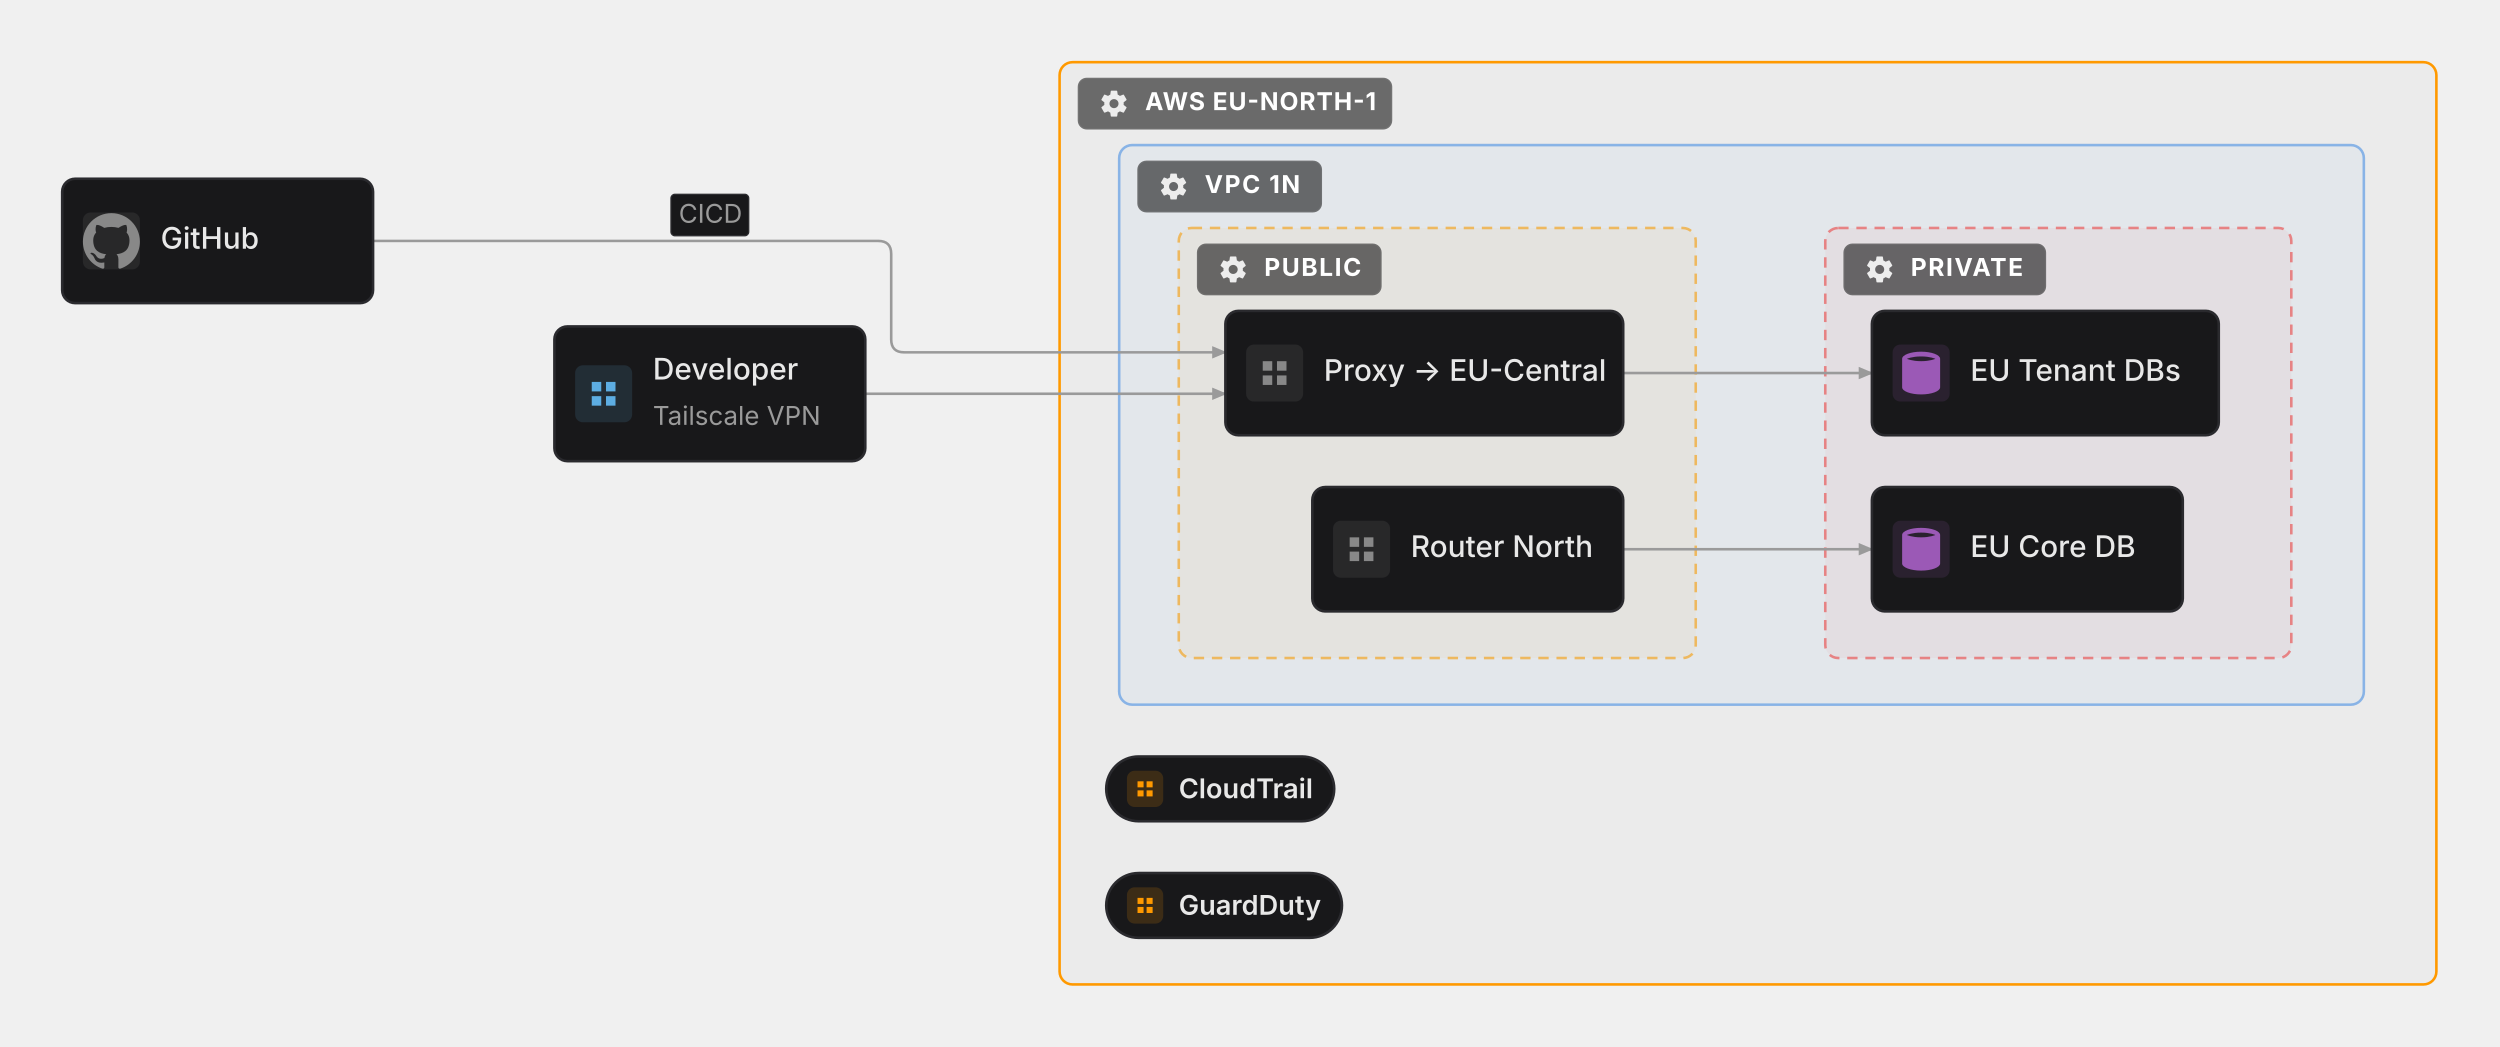
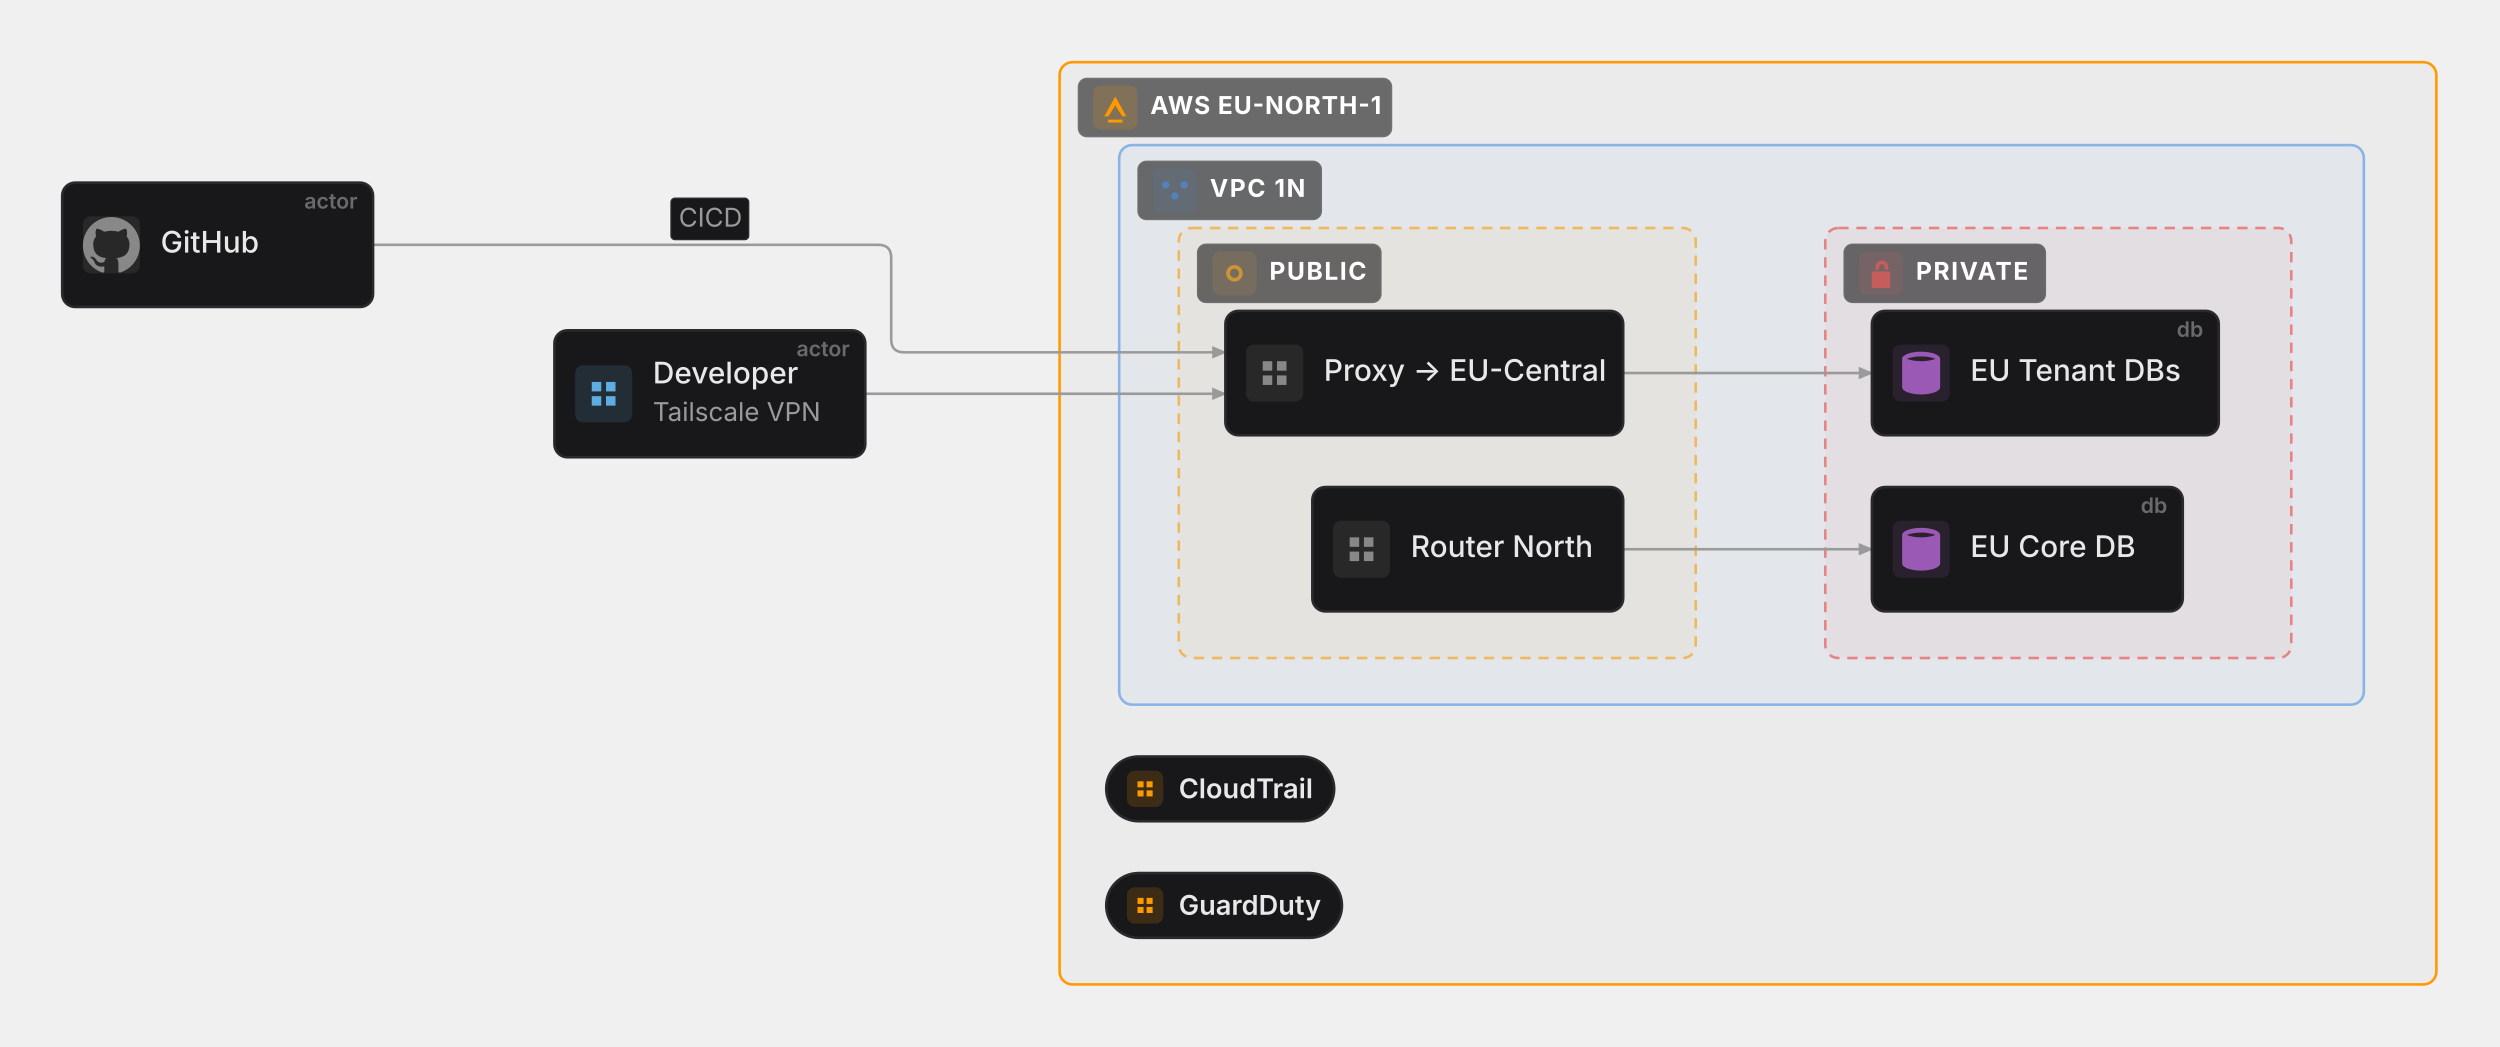
<svg xmlns="http://www.w3.org/2000/svg" width="965" height="404" viewBox="0 0 965 404" font-family="-apple-system,BlinkMacSystemFont,'Segoe UI',system-ui,sans-serif">
  <defs>
    <marker id="bromaid-arr" viewBox="0 0 10 10" refX="8.5" refY="5" markerWidth="6" markerHeight="6" orient="auto" markerUnits="strokeWidth">
      <path d="M0 1 L9.5 5 L0 9 z" fill="#9a9a9a" />
    </marker>
  </defs>
  <rect x="409" y="24" width="531.446" height="356" rx="5" fill="rgba(120,120,120,0.05)" stroke="#FF9900" stroke-width="1" />
-   <rect x="416" y="30" width="121.409" height="20" rx="3.5" fill="rgba(0,0,0,0.55)" stroke="rgba(255,255,255,0.06)" stroke-width="1" />
-   <g transform="translate(424 34) scale(0.5)" fill="rgba(255,255,255,0.88)">
-     <path d="M19.43 12.98c.04-.32.07-.64.07-.98 0-.34-.03-.66-.07-.98l2.11-1.65c.19-.15.24-.42.12-.64l-2-3.46c-.12-.22-.39-.3-.61-.22l-2.49 1c-.52-.4-1.08-.73-1.69-.98l-.38-2.65C14.46 2.18 14.25 2 14 2h-4c-.25 0-.46.18-.49.42l-.38 2.65c-.61.25-1.17.59-1.69.98l-2.49-1c-.23-.09-.49 0-.61.22l-2 3.46c-.13.22-.07.49.12.64l2.11 1.65c-.04.32-.07.65-.07.98 0 .33.03.66.07.98l-2.11 1.65c-.19.15-.24.42-.12.64l2 3.46c.12.22.39.3.61.22l2.49-1c.52.4 1.08.73 1.69.98l.38 2.65c.03.24.24.42.49.42h4c.25 0 .46-.18.49-.42l.38-2.65c.61-.25 1.17-.59 1.69-.98l2.49 1c.23.09.49 0 .61-.22l2-3.46c.12-.22.07-.49-.12-.64l-2.11-1.65zM12 15.5c-1.93 0-3.5-1.57-3.5-3.5s1.57-3.5 3.5-3.5 3.5 1.57 3.5 3.5-1.57 3.5-3.5 3.5z" fill-rule="evenodd" />
+   <rect x="416" y="30" width="121.409" height="23" rx="3.5" fill="rgba(0,0,0,0.55)" stroke="rgba(255,255,255,0.06)" stroke-width="1" />
+   <rect x="422" y="33" width="17" height="17" rx="3" fill="#FF9900" opacity="0.16" />
+   <g transform="translate(422 33) scale(0.7083333)" fill="#FF9900">
+     <path d="M6 16.8 12 6l6 10.8h-2.2L12 10.9 8.2 16.8H6Z" />
+     <path d="M8.1 18.6h7.8v1.6H8.1z" />
  </g>
-   <text x="442" y="42.5" font-size="9.5" font-weight="650" fill="#ffffff" letter-spacing="0.35">
-     <tspan x="442">AWS EU-NORTH-1</tspan>
+   <text x="444" y="44" font-size="9.5" font-weight="650" fill="#ffffff" letter-spacing="0.35">
+     <tspan x="444">AWS EU-NORTH-1</tspan>
  </text>
  <rect x="432" y="56" width="480.446" height="216" rx="5" fill="rgba(74,144,226,0.05)" stroke="rgba(74,144,226,0.6)" stroke-width="1" />
-   <rect x="439" y="62" width="71.314" height="20" rx="3.5" fill="rgba(0,0,0,0.55)" stroke="rgba(255,255,255,0.06)" stroke-width="1" />
-   <g transform="translate(447 66) scale(0.5)" fill="rgba(255,255,255,0.88)">
-     <path d="M19.43 12.98c.04-.32.07-.64.07-.98 0-.34-.03-.66-.07-.98l2.11-1.65c.19-.15.24-.42.12-.64l-2-3.46c-.12-.22-.39-.3-.61-.22l-2.49 1c-.52-.4-1.08-.73-1.69-.98l-.38-2.65C14.46 2.18 14.25 2 14 2h-4c-.25 0-.46.18-.49.42l-.38 2.65c-.61.25-1.17.59-1.69.98l-2.49-1c-.23-.09-.49 0-.61.22l-2 3.46c-.13.22-.07.49.12.64l2.11 1.65c-.04.32-.07.65-.07.98 0 .33.03.66.07.98l-2.11 1.65c-.19.15-.24.42-.12.64l2 3.46c.12.22.39.3.61.22l2.49-1c.52.4 1.08.73 1.69.98l.38 2.65c.03.24.24.42.49.42h4c.25 0 .46-.18.49-.42l.38-2.65c.61-.25 1.17-.59 1.69-.98l2.49 1c.23.09.49 0 .61-.22l2-3.46c.12-.22.07-.49-.12-.64l-2.11-1.65zM12 15.5c-1.93 0-3.5-1.57-3.5-3.5s1.57-3.5 3.5-3.5 3.5 1.57 3.5 3.5-1.57 3.5-3.5 3.5z" fill-rule="evenodd" />
+   <rect x="439" y="62" width="71.314" height="23" rx="3.5" fill="rgba(0,0,0,0.55)" stroke="rgba(255,255,255,0.06)" stroke-width="1" />
+   <rect x="445" y="65" width="17" height="17" rx="3" fill="rgba(74,144,226,0.6)" opacity="0.16" />
+   <g transform="translate(445 65) scale(0.7083333)" fill="rgba(74,144,226,0.6)">
+     <path d="M7 7a2 2 0 1 0 0 4 2 2 0 0 0 0-4Zm10 0a2 2 0 1 0 0 4 2 2 0 0 0 0-4ZM12 13a2 2 0 1 0 0 4 2 2 0 0 0 0-4Z" />
+     <path d="M8.7 10.3 10.9 13m4.4 0 2.2-2.7M9 9h6" />
  </g>
-   <text x="465" y="74.5" font-size="9.5" font-weight="650" fill="#ffffff" letter-spacing="0.6">
-     <tspan x="465">VPC 1N</tspan>
+   <text x="467" y="76" font-size="9.5" font-weight="650" fill="#ffffff" letter-spacing="0.6">
+     <tspan x="467">VPC 1N</tspan>
  </text>
  <rect x="455" y="88" width="199.556" height="166" rx="5" fill="rgba(242,166,39,0.06)" stroke="rgba(242,166,39,0.7)" stroke-width="1" stroke-dasharray="4 3" />
-   <rect x="462" y="94" width="71.314" height="20" rx="3.5" fill="rgba(0,0,0,0.55)" stroke="rgba(255,255,255,0.06)" stroke-width="1" />
-   <g transform="translate(470 98) scale(0.5)" fill="rgba(255,255,255,0.88)">
-     <path d="M19.43 12.98c.04-.32.07-.64.07-.98 0-.34-.03-.66-.07-.98l2.11-1.65c.19-.15.24-.42.12-.64l-2-3.46c-.12-.22-.39-.3-.61-.22l-2.49 1c-.52-.4-1.08-.73-1.69-.98l-.38-2.65C14.46 2.18 14.25 2 14 2h-4c-.25 0-.46.18-.49.42l-.38 2.65c-.61.25-1.17.59-1.69.98l-2.49-1c-.23-.09-.49 0-.61.22l-2 3.46c-.13.22-.07.49.12.64l2.11 1.65c-.04.32-.07.65-.07.98 0 .33.03.66.07.98l-2.11 1.65c-.19.15-.24.42-.12.64l2 3.46c.12.22.39.3.61.22l2.49-1c.52.4 1.08.73 1.69.98l.38 2.65c.03.24.24.42.49.42h4c.25 0 .46-.18.49-.42l.38-2.65c.61-.25 1.17-.59 1.69-.98l2.49 1c.23.09.49 0 .61-.22l2-3.46c.12-.22.07-.49-.12-.64l-2.11-1.65zM12 15.5c-1.93 0-3.5-1.57-3.5-3.5s1.57-3.5 3.5-3.5 3.5 1.57 3.5 3.5-1.57 3.5-3.5 3.5z" fill-rule="evenodd" />
+   <rect x="462" y="94" width="71.314" height="23" rx="3.5" fill="rgba(0,0,0,0.55)" stroke="rgba(255,255,255,0.06)" stroke-width="1" />
+   <rect x="468" y="97" width="17" height="17" rx="3" fill="rgba(242,166,39,0.7)" opacity="0.16" />
+   <g transform="translate(468 97) scale(0.7083333)" fill="rgba(242,166,39,0.7)">
+     <path d="M12 7.5a4.5 4.5 0 1 0 0 9 4.5 4.5 0 0 0 0-9Zm0 2a2.5 2.5 0 1 1 0 5 2.5 2.5 0 0 1 0-5Z" />
+     <path d="M12 3v2.2M12 18.8V21M3 12h2.2M18.8 12H21M5.1 5.1l1.6 1.6M17.3 17.3l1.6 1.6M18.9 5.1l-1.6 1.6M6.7 17.3l-1.6 1.6" />
  </g>
-   <text x="488" y="106.5" font-size="9.5" font-weight="650" fill="#ffffff" letter-spacing="0.6">
-     <tspan x="488">PUBLIC</tspan>
+   <text x="490" y="108" font-size="9.5" font-weight="650" fill="#ffffff" letter-spacing="0.6">
+     <tspan x="490">PUBLIC</tspan>
  </text>
  <rect x="704.556" y="88" width="179.891" height="166" rx="5" fill="rgba(232,90,90,0.06)" stroke="rgba(232,90,90,0.7)" stroke-width="1" stroke-dasharray="4 3" />
-   <rect x="711.556" y="94" width="78.251" height="20" rx="3.5" fill="rgba(0,0,0,0.55)" stroke="rgba(255,255,255,0.06)" stroke-width="1" />
-   <g transform="translate(719.5555 98) scale(0.5)" fill="rgba(255,255,255,0.88)">
-     <path d="M19.43 12.98c.04-.32.07-.64.07-.98 0-.34-.03-.66-.07-.98l2.11-1.65c.19-.15.24-.42.12-.64l-2-3.46c-.12-.22-.39-.3-.61-.22l-2.49 1c-.52-.4-1.08-.73-1.69-.98l-.38-2.65C14.46 2.18 14.25 2 14 2h-4c-.25 0-.46.18-.49.42l-.38 2.65c-.61.25-1.17.59-1.69.98l-2.49-1c-.23-.09-.49 0-.61.22l-2 3.46c-.13.22-.07.49.12.64l2.11 1.65c-.04.32-.07.65-.07.98 0 .33.03.66.07.98l-2.11 1.65c-.19.15-.24.42-.12.64l2 3.46c.12.22.39.3.61.22l2.49-1c.52.4 1.08.73 1.69.98l.38 2.65c.03.24.24.42.49.42h4c.25 0 .46-.18.49-.42l.38-2.65c.61-.25 1.17-.59 1.69-.98l2.49 1c.23.09.49 0 .61-.22l2-3.46c.12-.22.07-.49-.12-.64l-2.11-1.65zM12 15.5c-1.93 0-3.5-1.57-3.5-3.5s1.57-3.5 3.5-3.5 3.5 1.57 3.5 3.5-1.57 3.5-3.5 3.5z" fill-rule="evenodd" />
+   <rect x="711.556" y="94" width="78.251" height="23" rx="3.5" fill="rgba(0,0,0,0.55)" stroke="rgba(255,255,255,0.06)" stroke-width="1" />
+   <rect x="717.556" y="97" width="17" height="17" rx="3" fill="rgba(232,90,90,0.7)" opacity="0.16" />
+   <g transform="translate(717.5555 97) scale(0.7083333)" fill="rgba(232,90,90,0.7)">
+     <path d="M7 11h10v9H7v-9Zm2-1V8.5A3.5 3.5 0 0 1 12.5 5 3.5 3.5 0 0 1 16 8.5V10h-2V8.5A1.5 1.5 0 0 0 12.5 7 1.5 1.5 0 0 0 11 8.5V10H9Z" />
  </g>
-   <text x="737.556" y="106.5" font-size="9.5" font-weight="650" fill="#ffffff" letter-spacing="0.6">
-     <tspan x="737.556">PRIVATE</tspan>
+   <text x="739.556" y="108" font-size="9.5" font-weight="650" fill="#ffffff" letter-spacing="0.6">
+     <tspan x="739.556">PRIVATE</tspan>
  </text>
  <path d="M 334 152 L 473 152" fill="none" stroke="#9a9a9a" stroke-width="1" stroke-linecap="round" stroke-linejoin="round" marker-end="url(#bromaid-arr)" />
-   <path d="M 144 93 L 339 93 Q 344 93 344 98 L 344 131 Q 344 136 349 136 L 473 136" fill="none" stroke="#9a9a9a" stroke-width="1" stroke-linecap="round" stroke-linejoin="round" marker-end="url(#bromaid-arr)" />
-   <rect x="259" y="75" width="30" height="16" rx="1.5" fill="#18181a" stroke="#2a2a2e" stroke-width="0.5" />
-   <text x="262" y="86" font-size="10" fill="#9a9a9a">CICD</text>
+   <path d="M 144 94.5 L 339 94.5 Q 344 94.5 344 99.5 L 344 131 Q 344 136 349 136 L 473 136" fill="none" stroke="#9a9a9a" stroke-width="1" stroke-linecap="round" stroke-linejoin="round" marker-end="url(#bromaid-arr)" />
+   <rect x="259" y="76.5" width="30" height="16" rx="1.5" fill="#18181a" stroke="#2a2a2e" stroke-width="0.5" />
+   <text x="262" y="87.5" font-size="10" fill="#9a9a9a">CICD</text>
  <path d="M 626.556 144 L 722.556 144" fill="none" stroke="#9a9a9a" stroke-width="1" stroke-linecap="round" stroke-linejoin="round" marker-end="url(#bromaid-arr)" />
  <path d="M 626.556 212 L 722.556 212" fill="none" stroke="#9a9a9a" stroke-width="1" stroke-linecap="round" stroke-linejoin="round" marker-end="url(#bromaid-arr)" />
  <rect x="427" y="292" width="88" height="25" rx="12.5" fill="#18181a" stroke="#2a2a2e" stroke-width="1" />
  <rect x="435" y="297.5" width="14" height="14" rx="3" fill="#FF9900" opacity="0.16" />
  <g transform="translate(435 297.5) scale(0.5833333)" fill="#FF9900">
    <path d="M7 7h4v4H7V7z" />
    <path d="M13 7h4v4h-4V7z" />
    <path d="M7 13h4v4H7v-4z" />
    <path d="M13 13h4v4h-4v-4z" />
  </g>
  <text x="455" y="308.1" font-size="10.5" font-weight="600" fill="#e8e8e8">CloudTrail</text>
  <rect x="427" y="337" width="91" height="25" rx="12.5" fill="#18181a" stroke="#2a2a2e" stroke-width="1" />
  <rect x="435" y="342.5" width="14" height="14" rx="3" fill="#FF9900" opacity="0.16" />
  <g transform="translate(435 342.5) scale(0.5833333)" fill="#FF9900">
    <path d="M7 7h4v4H7V7z" />
    <path d="M13 7h4v4h-4V7z" />
    <path d="M7 13h4v4H7v-4z" />
    <path d="M13 13h4v4h-4v-4z" />
  </g>
  <text x="455" y="353.1" font-size="10.5" font-weight="600" fill="#e8e8e8">GuardDuty</text>
  <rect x="473" y="120" width="153.556" height="48" rx="5" fill="#18181a" stroke="#2a2a2e" stroke-width="1" />
  <rect x="481" y="133" width="22" height="22" rx="3" fill="#888888" opacity="0.14" />
  <g transform="translate(481 133) scale(0.9166667)" fill="#888888">
    <path d="M7 7h4v4H7V7z" />
    <path d="M13 7h4v4h-4V7z" />
    <path d="M7 13h4v4H7v-4z" />
    <path d="M13 13h4v4h-4v-4z" />
  </g>
  <text x="511" y="147" font-size="11.5" font-weight="500" fill="#e8e8e8">
    <tspan x="511">Proxy → EU-Central</tspan>
  </text>
  <rect x="506.556" y="188" width="120" height="48" rx="5" fill="#18181a" stroke="#2a2a2e" stroke-width="1" />
  <rect x="514.556" y="201" width="22" height="22" rx="3" fill="#888888" opacity="0.14" />
  <g transform="translate(514.5555 201) scale(0.9166667)" fill="#888888">
    <path d="M7 7h4v4H7V7z" />
    <path d="M13 7h4v4h-4V7z" />
    <path d="M7 13h4v4H7v-4z" />
    <path d="M13 13h4v4h-4v-4z" />
  </g>
  <text x="544.556" y="215" font-size="11.5" font-weight="500" fill="#e8e8e8">
    <tspan x="544.556">Router North</tspan>
  </text>
  <rect x="722.556" y="120" width="133.891" height="48" rx="5" fill="#18181a" stroke="#2a2a2e" stroke-width="1" />
+   <text x="850.446" y="130" font-size="8.2" font-weight="600" fill="#6a6a6a" text-anchor="end">db</text>
  <rect x="730.556" y="133" width="22" height="22" rx="3" fill="#9b59b6" opacity="0.14" />
  <g transform="translate(730.5555 133) scale(0.9166667)" fill="#9b59b6">
    <path d="M12 3c-4.42 0-8 1.34-8 3v12c0 1.66 3.58 3 8 3s8-1.34 8-3V6c0-1.66-3.58-3-8-3zm0 2c3.87 0 6 .99 6 1s-2.13 1-6 1-6-.99-6-1 2.13-1 6-1z" />
    <path d="M6 9.25V12c0 .71 2.13 1.75 6 1.75s6-1.04 6-1.75V9.25C16.6 10.02 14.5 10.5 12 10.5s-4.6-.48-6-1.25z" />
    <path d="M6 14.25V17c0 .71 2.13 1.75 6 1.75s6-1.04 6-1.75v-2.75C16.6 15.02 14.5 15.5 12 15.5s-4.6-.48-6-1.25z" />
  </g>
  <text x="760.556" y="147" font-size="11.5" font-weight="500" fill="#e8e8e8">
    <tspan x="760.556">EU Tenant DBs</tspan>
  </text>
  <rect x="722.556" y="188" width="120" height="48" rx="5" fill="#18181a" stroke="#2a2a2e" stroke-width="1" />
+   <text x="836.556" y="198" font-size="8.2" font-weight="600" fill="#6a6a6a" text-anchor="end">db</text>
  <rect x="730.556" y="201" width="22" height="22" rx="3" fill="#9b59b6" opacity="0.14" />
  <g transform="translate(730.5555 201) scale(0.9166667)" fill="#9b59b6">
    <path d="M12 3c-4.42 0-8 1.34-8 3v12c0 1.66 3.58 3 8 3s8-1.34 8-3V6c0-1.66-3.58-3-8-3zm0 2c3.87 0 6 .99 6 1s-2.13 1-6 1-6-.99-6-1 2.13-1 6-1z" />
    <path d="M6 9.25V12c0 .71 2.13 1.75 6 1.75s6-1.04 6-1.75V9.25C16.6 10.02 14.5 10.5 12 10.5s-4.6-.48-6-1.25z" />
    <path d="M6 14.25V17c0 .71 2.13 1.75 6 1.75s6-1.04 6-1.75v-2.75C16.6 15.02 14.5 15.5 12 15.5s-4.6-.48-6-1.25z" />
  </g>
  <text x="760.556" y="215" font-size="11.5" font-weight="500" fill="#e8e8e8">
    <tspan x="760.556">EU Core DB</tspan>
  </text>
-   <rect x="214" y="126" width="120" height="52" rx="5" fill="#18181a" stroke="#2a2a2e" stroke-width="1" />
+   <rect x="214" y="127.5" width="120" height="49" rx="5" fill="#18181a" stroke="#2a2a2e" stroke-width="1" />
+   <text x="328" y="137.5" font-size="8.2" font-weight="600" fill="#6a6a6a" text-anchor="end">actor</text>
  <rect x="222" y="141" width="22" height="22" rx="3" fill="#5dade2" opacity="0.14" />
  <g transform="translate(222 141) scale(0.9166667)" fill="#5dade2">
    <path d="M7 7h4v4H7V7z" />
    <path d="M13 7h4v4h-4V7z" />
    <path d="M7 13h4v4H7v-4z" />
    <path d="M13 13h4v4h-4v-4z" />
  </g>
-   <text x="252" y="146.5" font-size="11.5" font-weight="500" fill="#e8e8e8">
+   <text x="252" y="148" font-size="11.5" font-weight="500" fill="#e8e8e8">
    <tspan x="252">Developer</tspan>
  </text>
-   <text x="252" y="164" font-size="10" fill="#9a9a9a">
+   <text x="252" y="162.5" font-size="10" fill="#9a9a9a">
    <tspan x="252">Tailscale VPN</tspan>
  </text>
-   <rect x="24" y="69" width="120" height="48" rx="5" fill="#18181a" stroke="#2a2a2e" stroke-width="1" />
-   <rect x="32" y="82" width="22" height="22" rx="3" fill="#888888" opacity="0.14" />
-   <g transform="translate(32 82) scale(0.9166667)" fill="#888888">
+   <rect x="24" y="70.5" width="120" height="48" rx="5" fill="#18181a" stroke="#2a2a2e" stroke-width="1" />
+   <text x="138" y="80.5" font-size="8.2" font-weight="600" fill="#6a6a6a" text-anchor="end">actor</text>
+   <rect x="32" y="83.5" width="22" height="22" rx="3" fill="#888888" opacity="0.14" />
+   <g transform="translate(32 83.5) scale(0.9166667)" fill="#888888">
    <path d="M12 .297c-6.63 0-12 5.373-12 12 0 5.303 3.438 9.8 8.205 11.385.6.113.82-.258.82-.577 0-.285-.01-1.04-.015-2.04-3.338.724-4.042-1.61-4.042-1.61C4.422 18.07 3.633 17.7 3.633 17.7c-1.087-.744.084-.729.084-.729 1.205.084 1.838 1.236 1.838 1.236 1.07 1.835 2.809 1.305 3.495.998.108-.776.417-1.305.76-1.605-2.665-.3-5.466-1.332-5.466-5.93 0-1.31.465-2.38 1.235-3.22-.135-.303-.54-1.523.105-3.176 0 0 1.005-.322 3.3 1.23.96-.267 1.98-.399 3-.405 1.02.006 2.04.138 3 .405 2.28-1.552 3.285-1.23 3.285-1.23.645 1.653.24 2.873.12 3.176.765.84 1.23 1.91 1.23 3.22 0 4.61-2.805 5.625-5.475 5.92.42.36.81 1.096.81 2.22 0 1.606-.015 2.896-.015 3.286 0 .315.21.69.825.57C20.565 22.092 24 17.592 24 12.297c0-6.627-5.373-12-12-12" />
  </g>
-   <text x="62" y="96" font-size="11.5" font-weight="500" fill="#e8e8e8">
+   <text x="62" y="97.5" font-size="11.5" font-weight="500" fill="#e8e8e8">
    <tspan x="62">GitHub</tspan>
  </text>
</svg>
